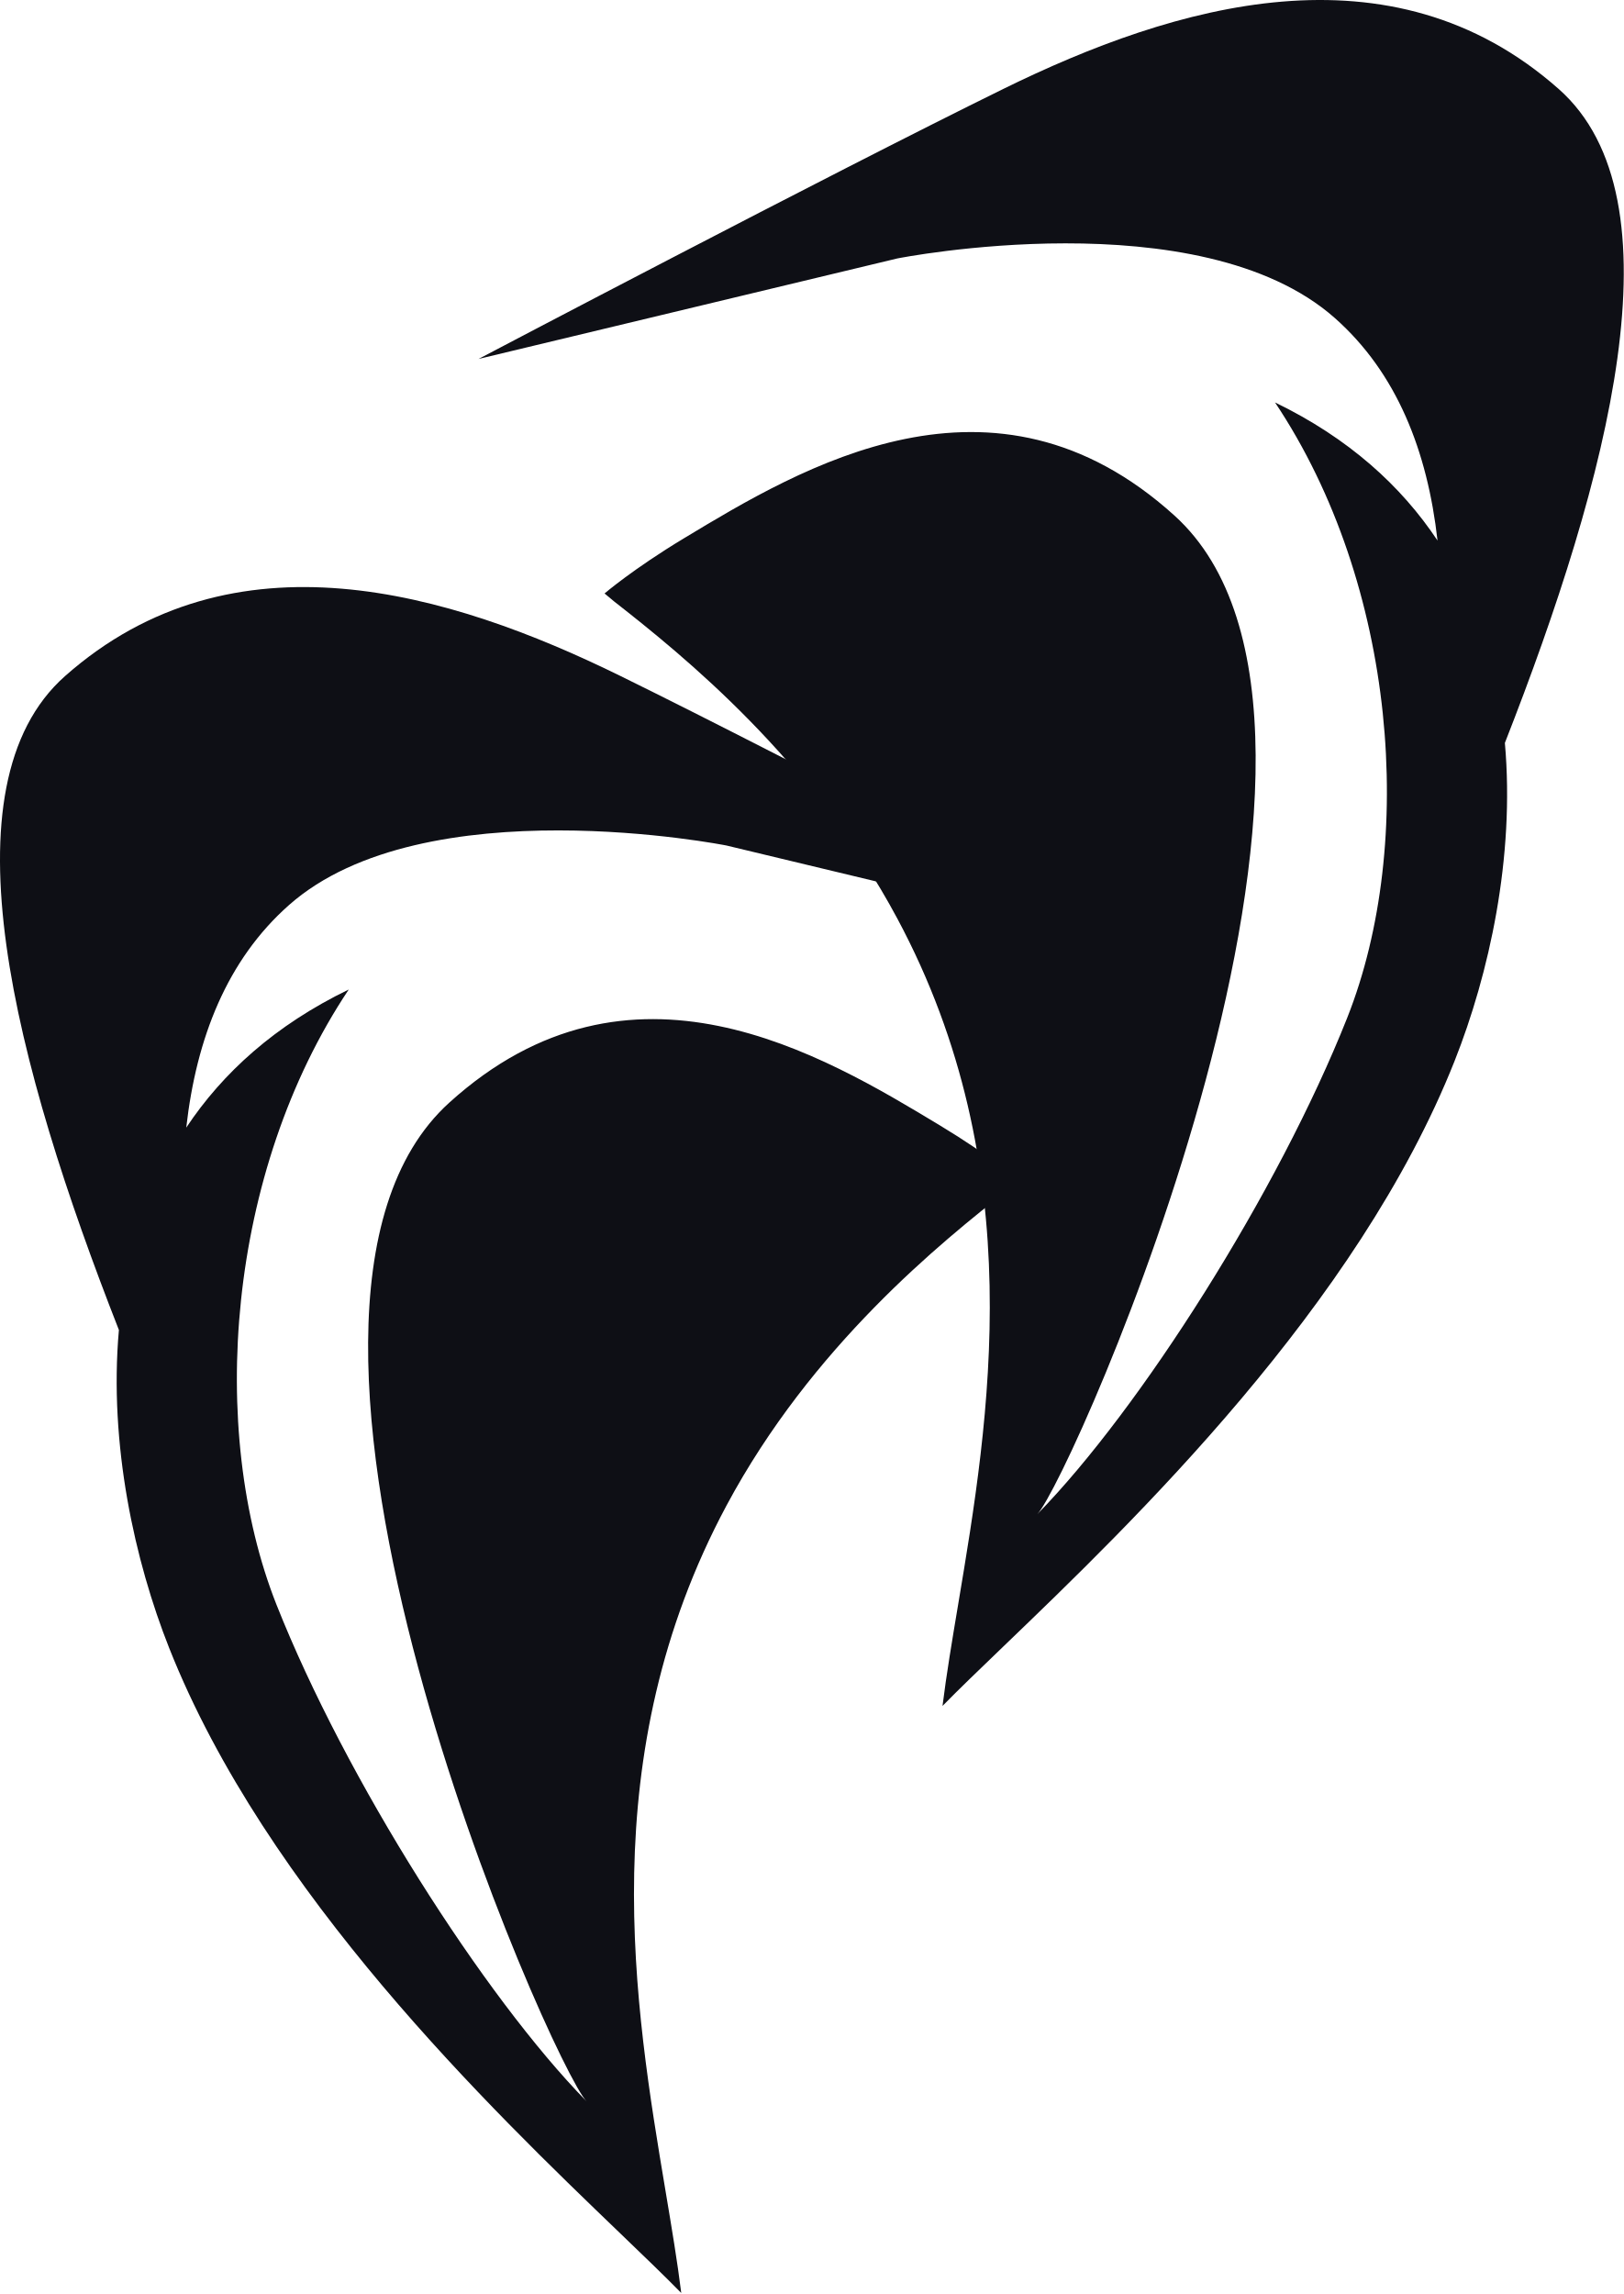
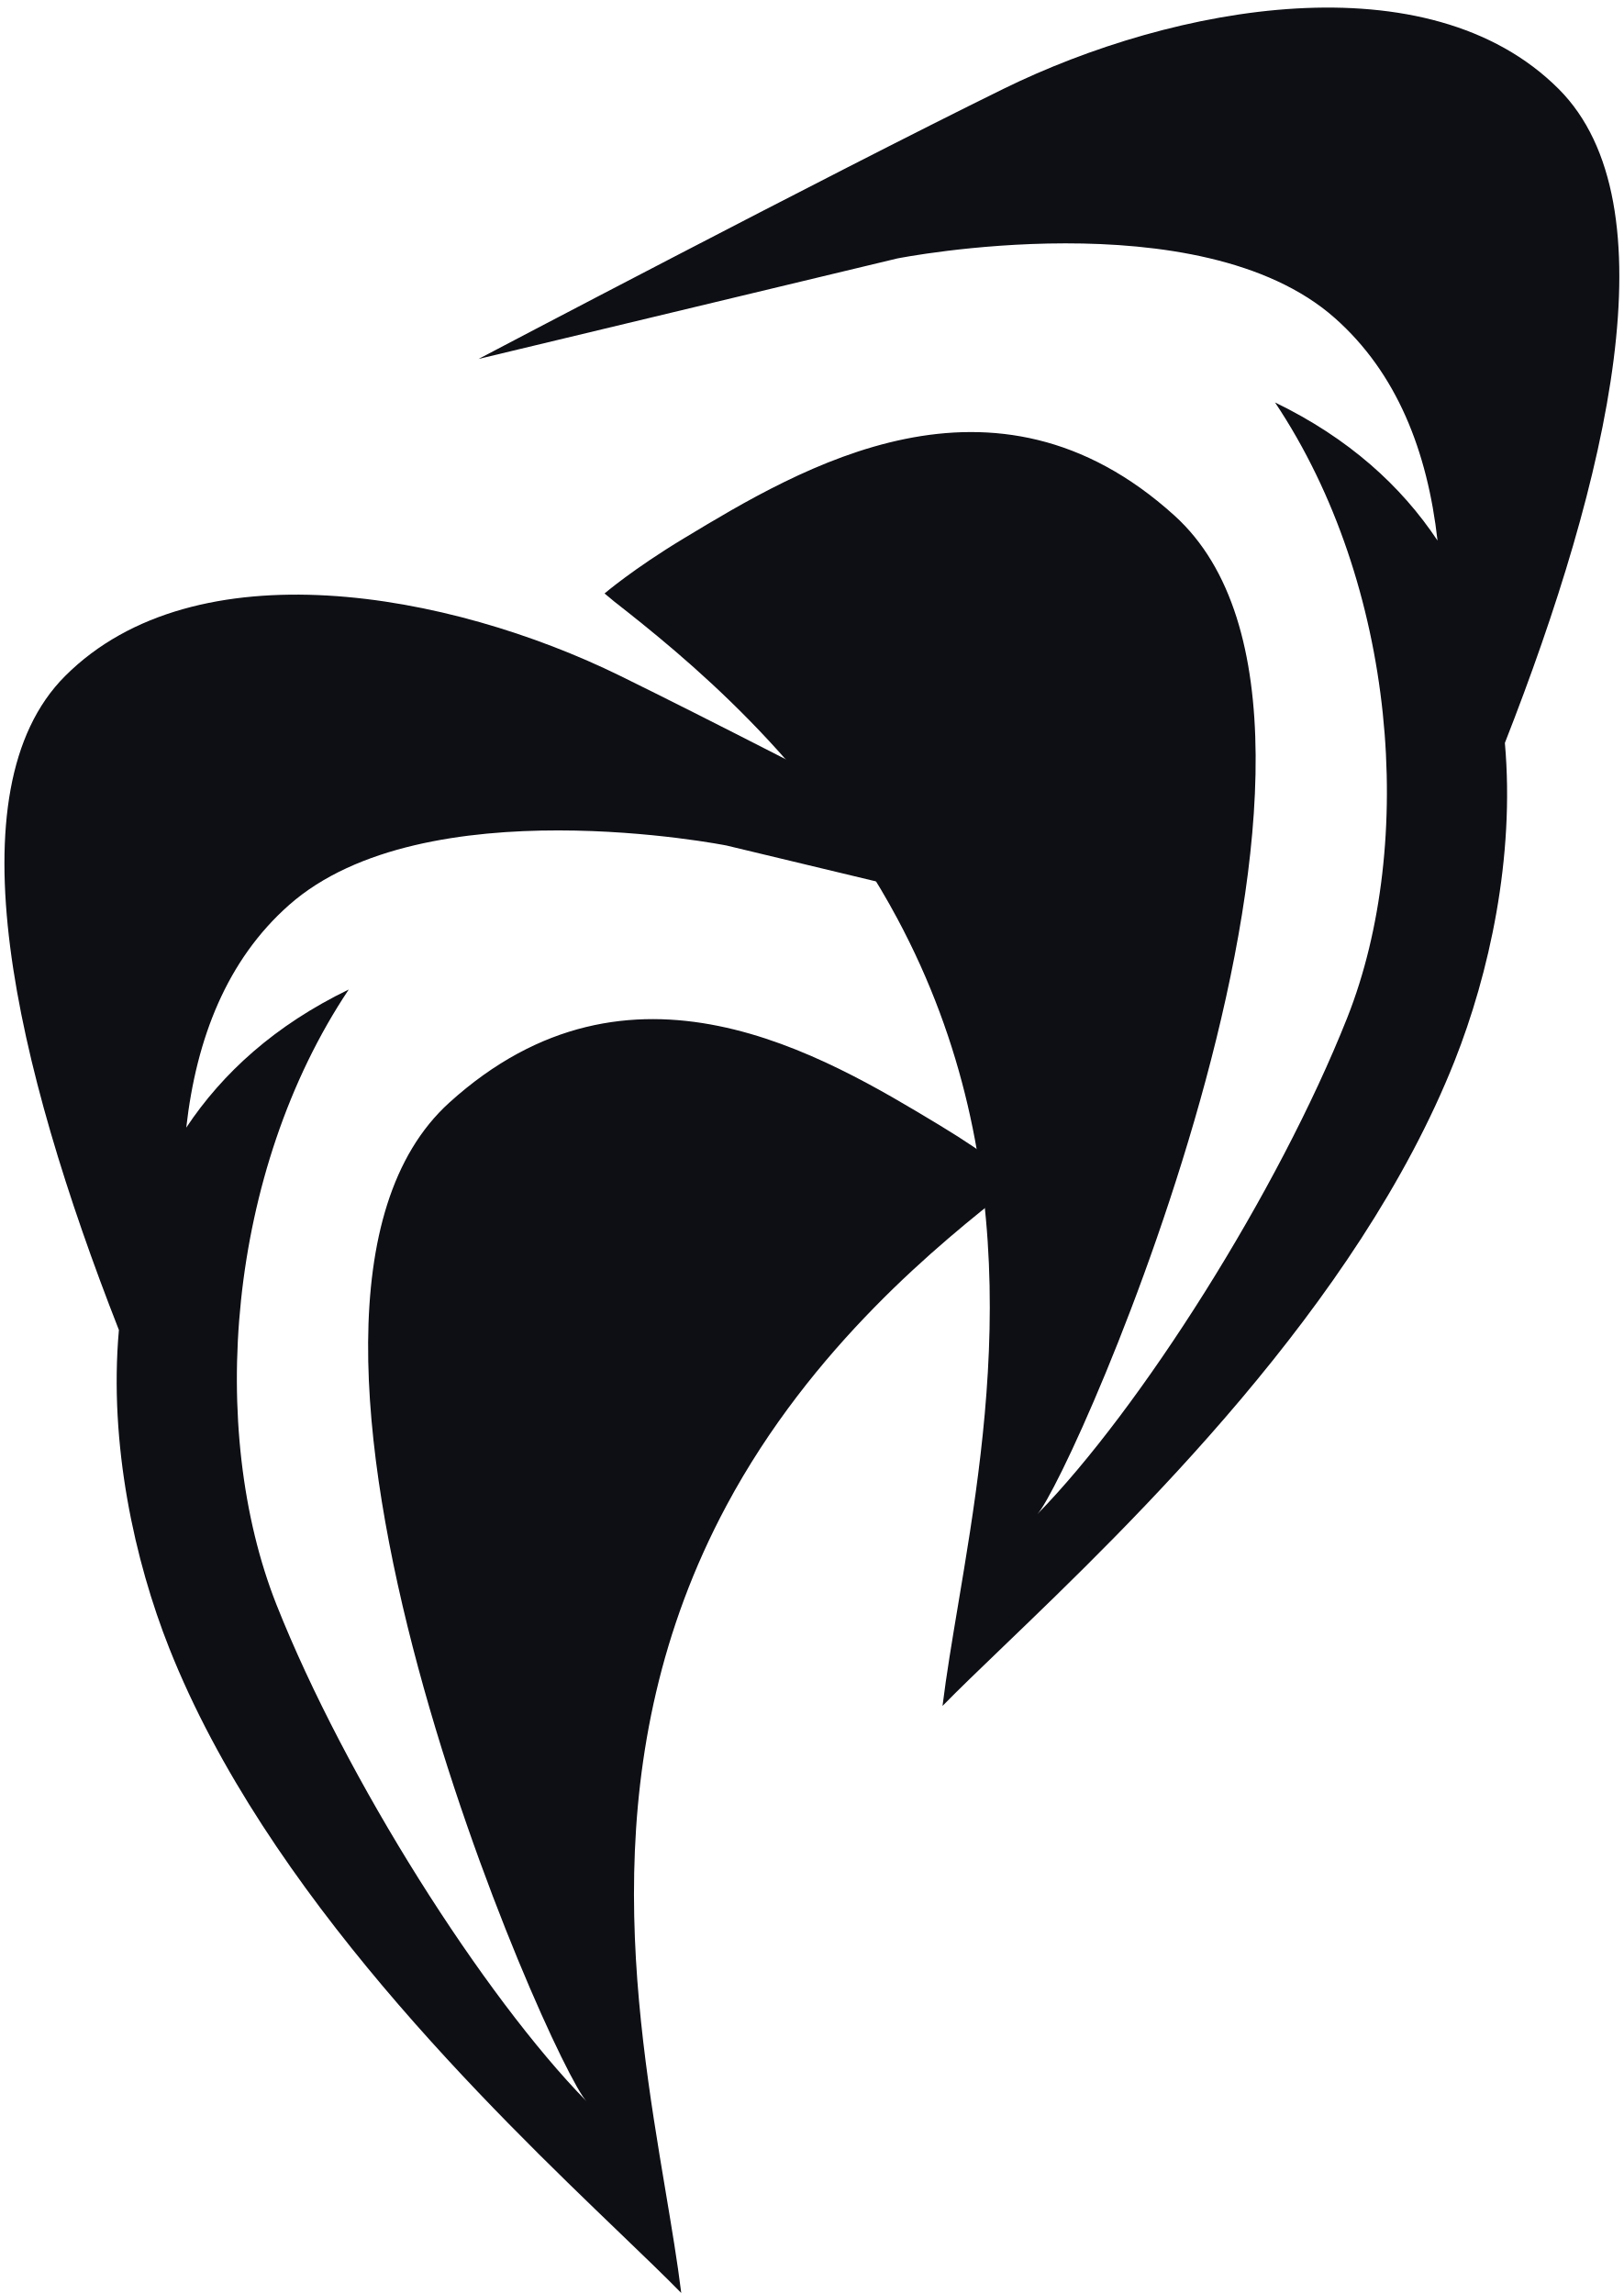
<svg xmlns="http://www.w3.org/2000/svg" width="509" height="719" viewBox="0 0 509 719" fill="none">
-   <path d="M227.723 265.007C227.723 265.007 132.981 246.167 90.583 283.672C71.151 300.86 61.544 325.381 58.383 353.423C69.764 336.295 86.252 321.3 109.317 310.139C71.11 367.37 65.025 448.328 86.672 502.96C108.319 557.593 151.663 625.74 183.86 658.616C173.098 647.504 68.188 411.401 140.82 345.608C197.597 294.177 257.91 330.577 294.614 352.728C310.554 362.348 319.482 370.007 319.482 370.007C319.482 370.007 317.063 372.052 316.482 372.507C294.822 389.459 254.423 422.031 227.723 471.88C185.742 550.257 198.912 628.831 208.63 686.805C210.555 698.293 212.345 708.972 213.543 718.681C208.516 713.547 202.024 707.307 194.51 700.086C153.908 661.063 83.475 593.369 53.024 516.518C42.258 489.346 34.078 452.737 37.27 416.855C4.756 333.947 -18.661 246.443 20.41 211.882C73.117 165.259 140.82 185.507 194.51 211.882C249.64 238.965 358.981 296.507 358.981 296.507L227.723 265.007Z" fill="#0E0F15" />
-   <path d="M281.259 81.007C281.259 81.007 376 62.167 418.399 99.672C437.83 116.86 447.438 141.381 450.599 169.423C439.217 152.295 422.729 137.3 399.665 126.139C437.872 183.37 443.957 264.328 422.31 318.96C400.663 373.593 357.319 441.74 325.121 474.616C335.883 463.504 440.793 227.401 368.161 161.608C311.384 110.177 251.071 146.577 214.367 168.728C198.428 178.348 189.5 186.007 189.5 186.007C189.5 186.007 191.918 188.052 192.5 188.507C214.159 205.459 254.559 238.031 281.259 287.88C323.239 366.257 310.069 444.831 300.352 502.805C298.426 514.293 296.636 524.972 295.438 534.681C300.466 529.547 306.958 523.307 314.472 516.086C355.073 477.063 425.506 409.369 455.957 332.518C466.724 305.346 474.904 268.737 471.712 232.855C504.225 149.947 527.643 62.443 488.572 27.882C435.864 -18.741 368.161 1.507 314.472 27.882C259.342 54.965 150 112.507 150 112.507L281.259 81.007Z" fill="#0E0F15" />
+   <path d="M227.723 265.007C227.723 265.007 132.981 246.167 90.583 283.672C71.151 300.86 61.544 325.381 58.383 353.423C69.764 336.295 86.252 321.3 109.317 310.139C71.11 367.37 65.025 448.328 86.672 502.96C108.319 557.593 151.663 625.74 183.86 658.616C173.098 647.504 68.188 411.401 140.82 345.608C197.597 294.177 257.91 330.577 294.614 352.728C310.554 362.348 319.481 370.007 319.481 370.007C319.481 370.007 317.063 372.052 316.481 372.507C294.822 389.459 254.423 422.031 227.723 471.88C185.742 550.257 198.912 628.831 208.63 686.805C210.555 698.293 212.345 708.972 213.543 718.681C208.515 713.547 202.024 707.307 194.51 700.086C153.908 661.063 83.475 593.369 53.024 516.518C42.258 489.346 34.078 452.737 37.27 416.855C4.756 333.947 -15.5 247.792 20.41 211.882C61.292 171 140.82 185.507 194.51 211.882C249.64 238.965 358.981 296.507 358.981 296.507L227.723 265.007Z" fill="#0E0F15" />
+   <path d="M281.259 81.007C281.259 81.007 376 62.167 418.399 99.672C437.83 116.86 447.438 141.381 450.599 169.423C439.217 152.295 422.729 137.3 399.665 126.139C437.872 183.37 443.957 264.328 422.31 318.96C400.663 373.593 357.319 441.74 325.121 474.616C335.883 463.504 440.793 227.401 368.161 161.608C311.384 110.177 251.071 146.577 214.367 168.728C198.428 178.348 189.5 186.007 189.5 186.007C189.5 186.007 191.918 188.052 192.5 188.507C214.159 205.459 254.559 238.031 281.259 287.88C323.239 366.257 310.069 444.831 300.352 502.805C298.426 514.293 296.636 524.972 295.438 534.681C300.466 529.547 306.958 523.307 314.472 516.086C355.073 477.063 425.506 409.369 455.957 332.518C466.724 305.346 474.904 268.737 471.712 232.855C504.225 149.947 524.481 63.792 488.572 27.882C447.69 -13 368.161 1.507 314.472 27.882C259.342 54.965 150 112.507 150 112.507L281.259 81.007Z" fill="#0E0F15" />
</svg>
